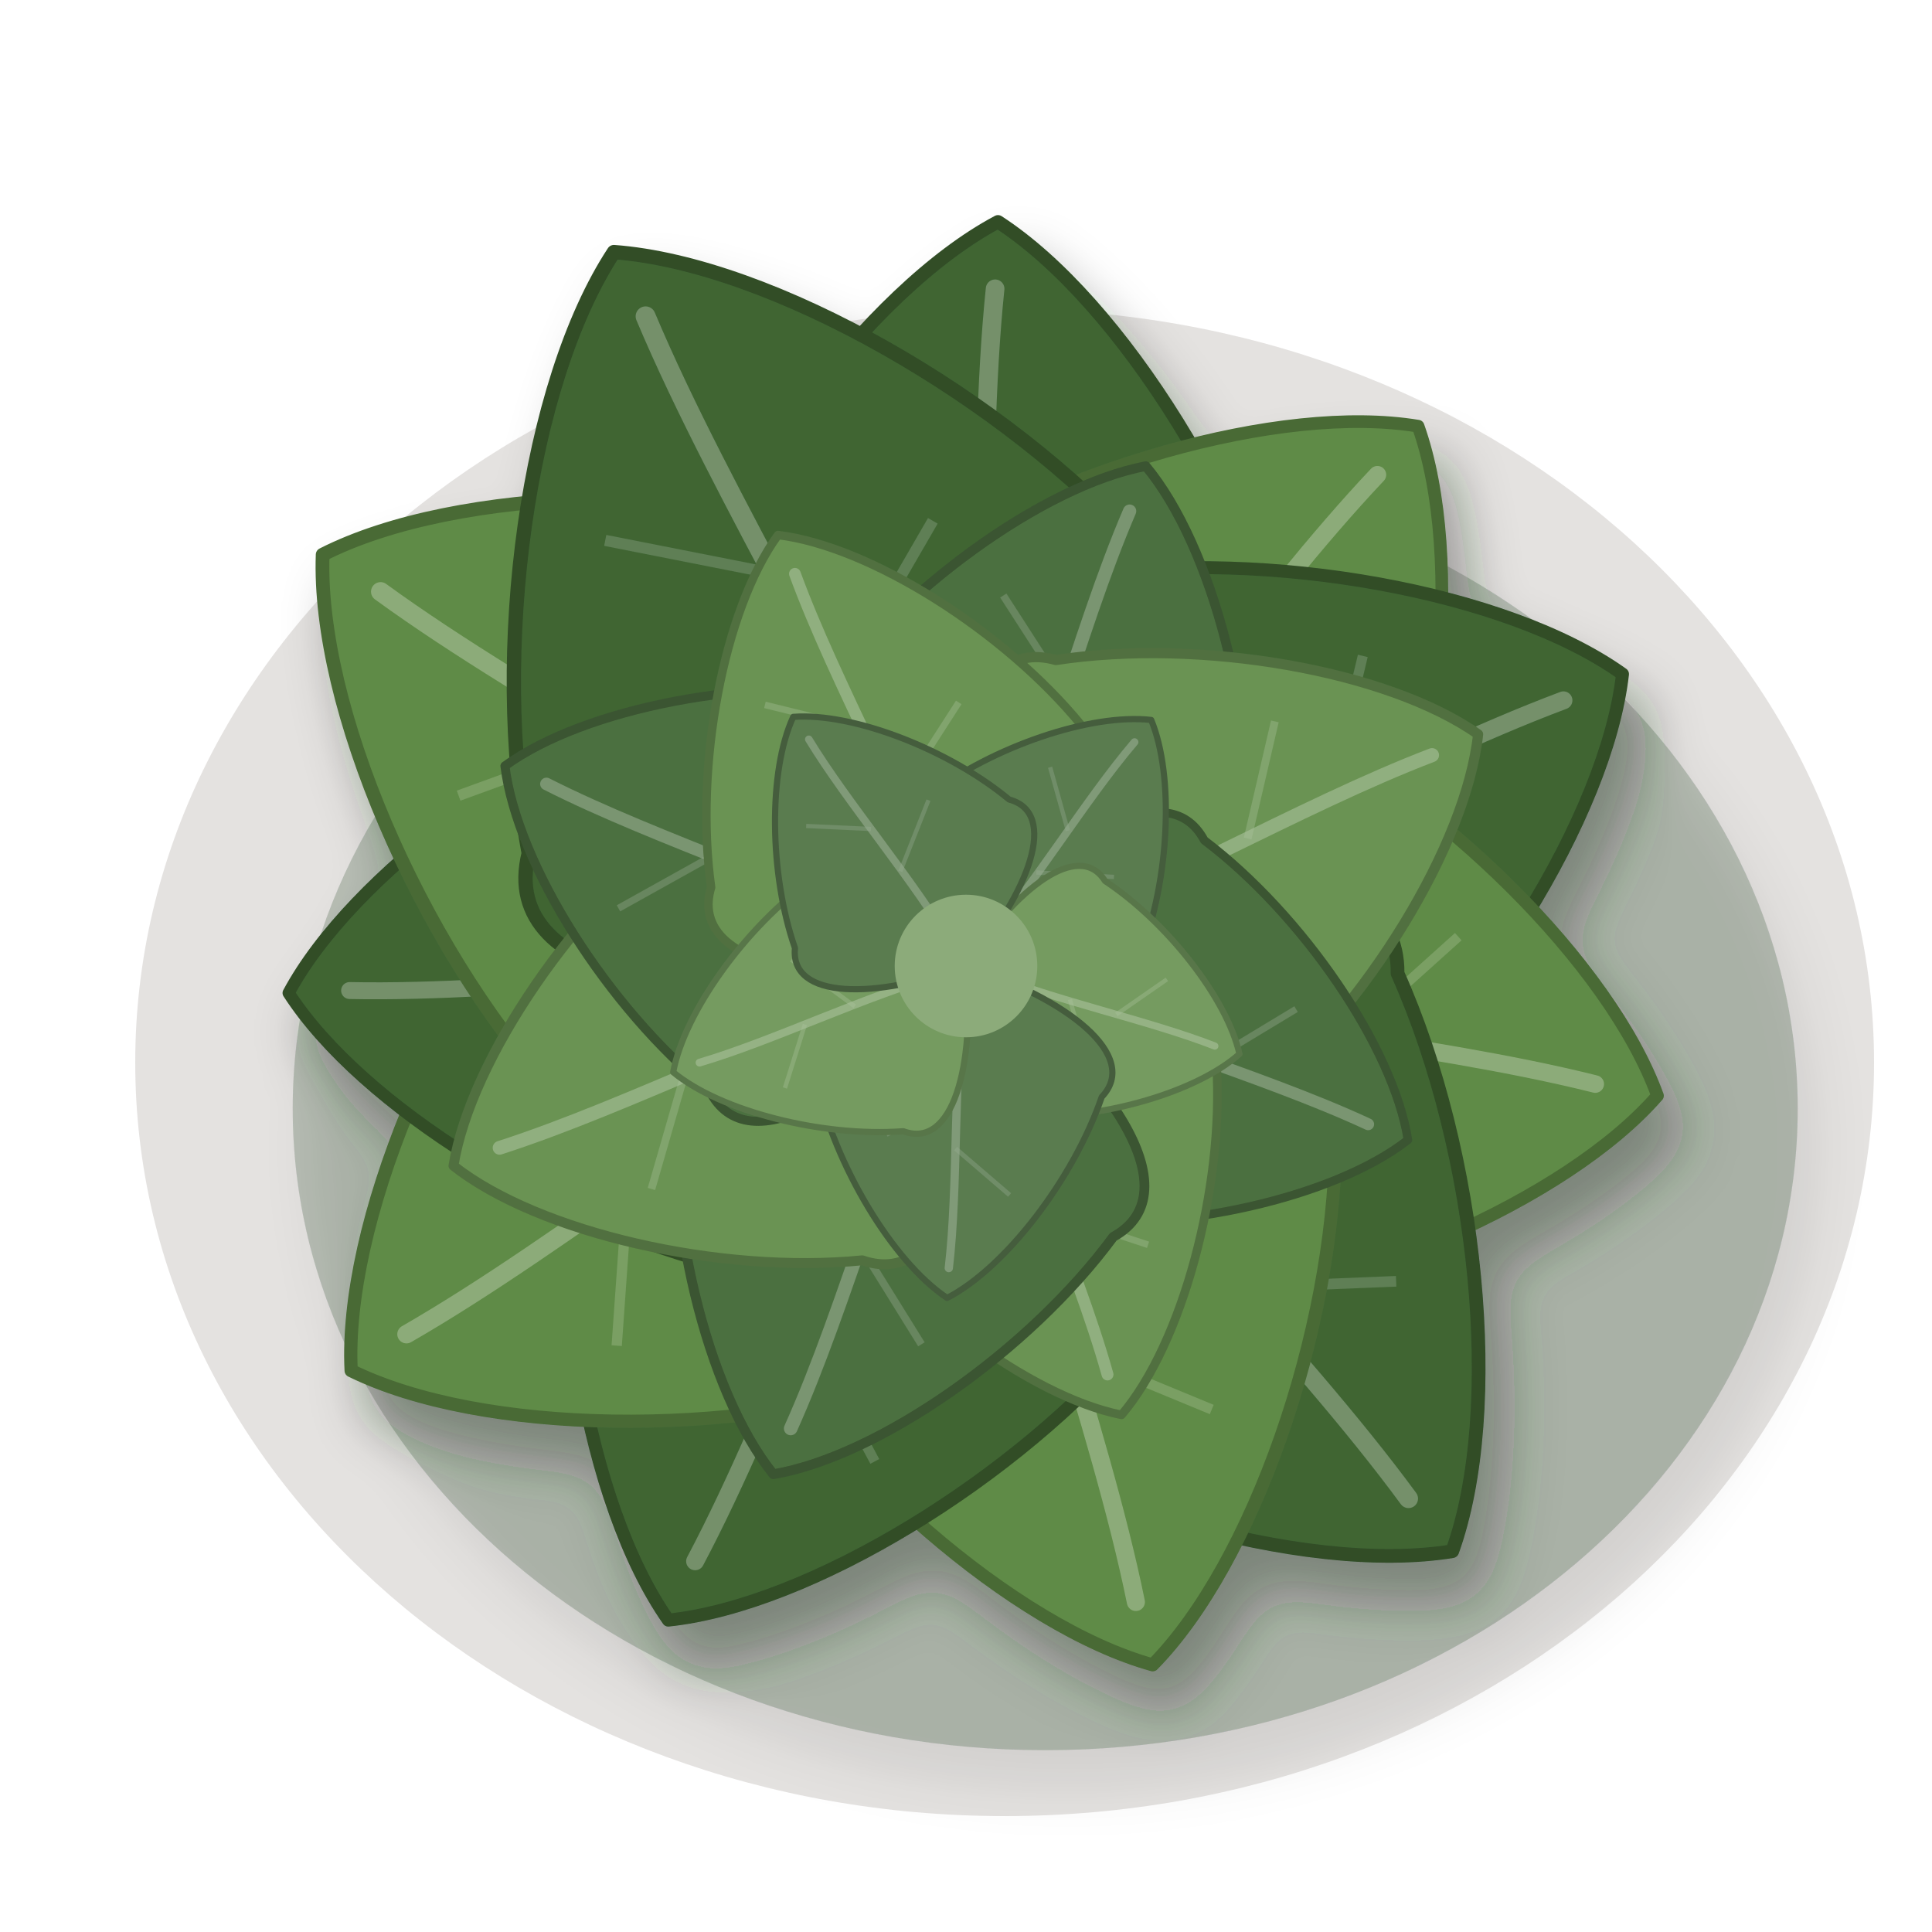
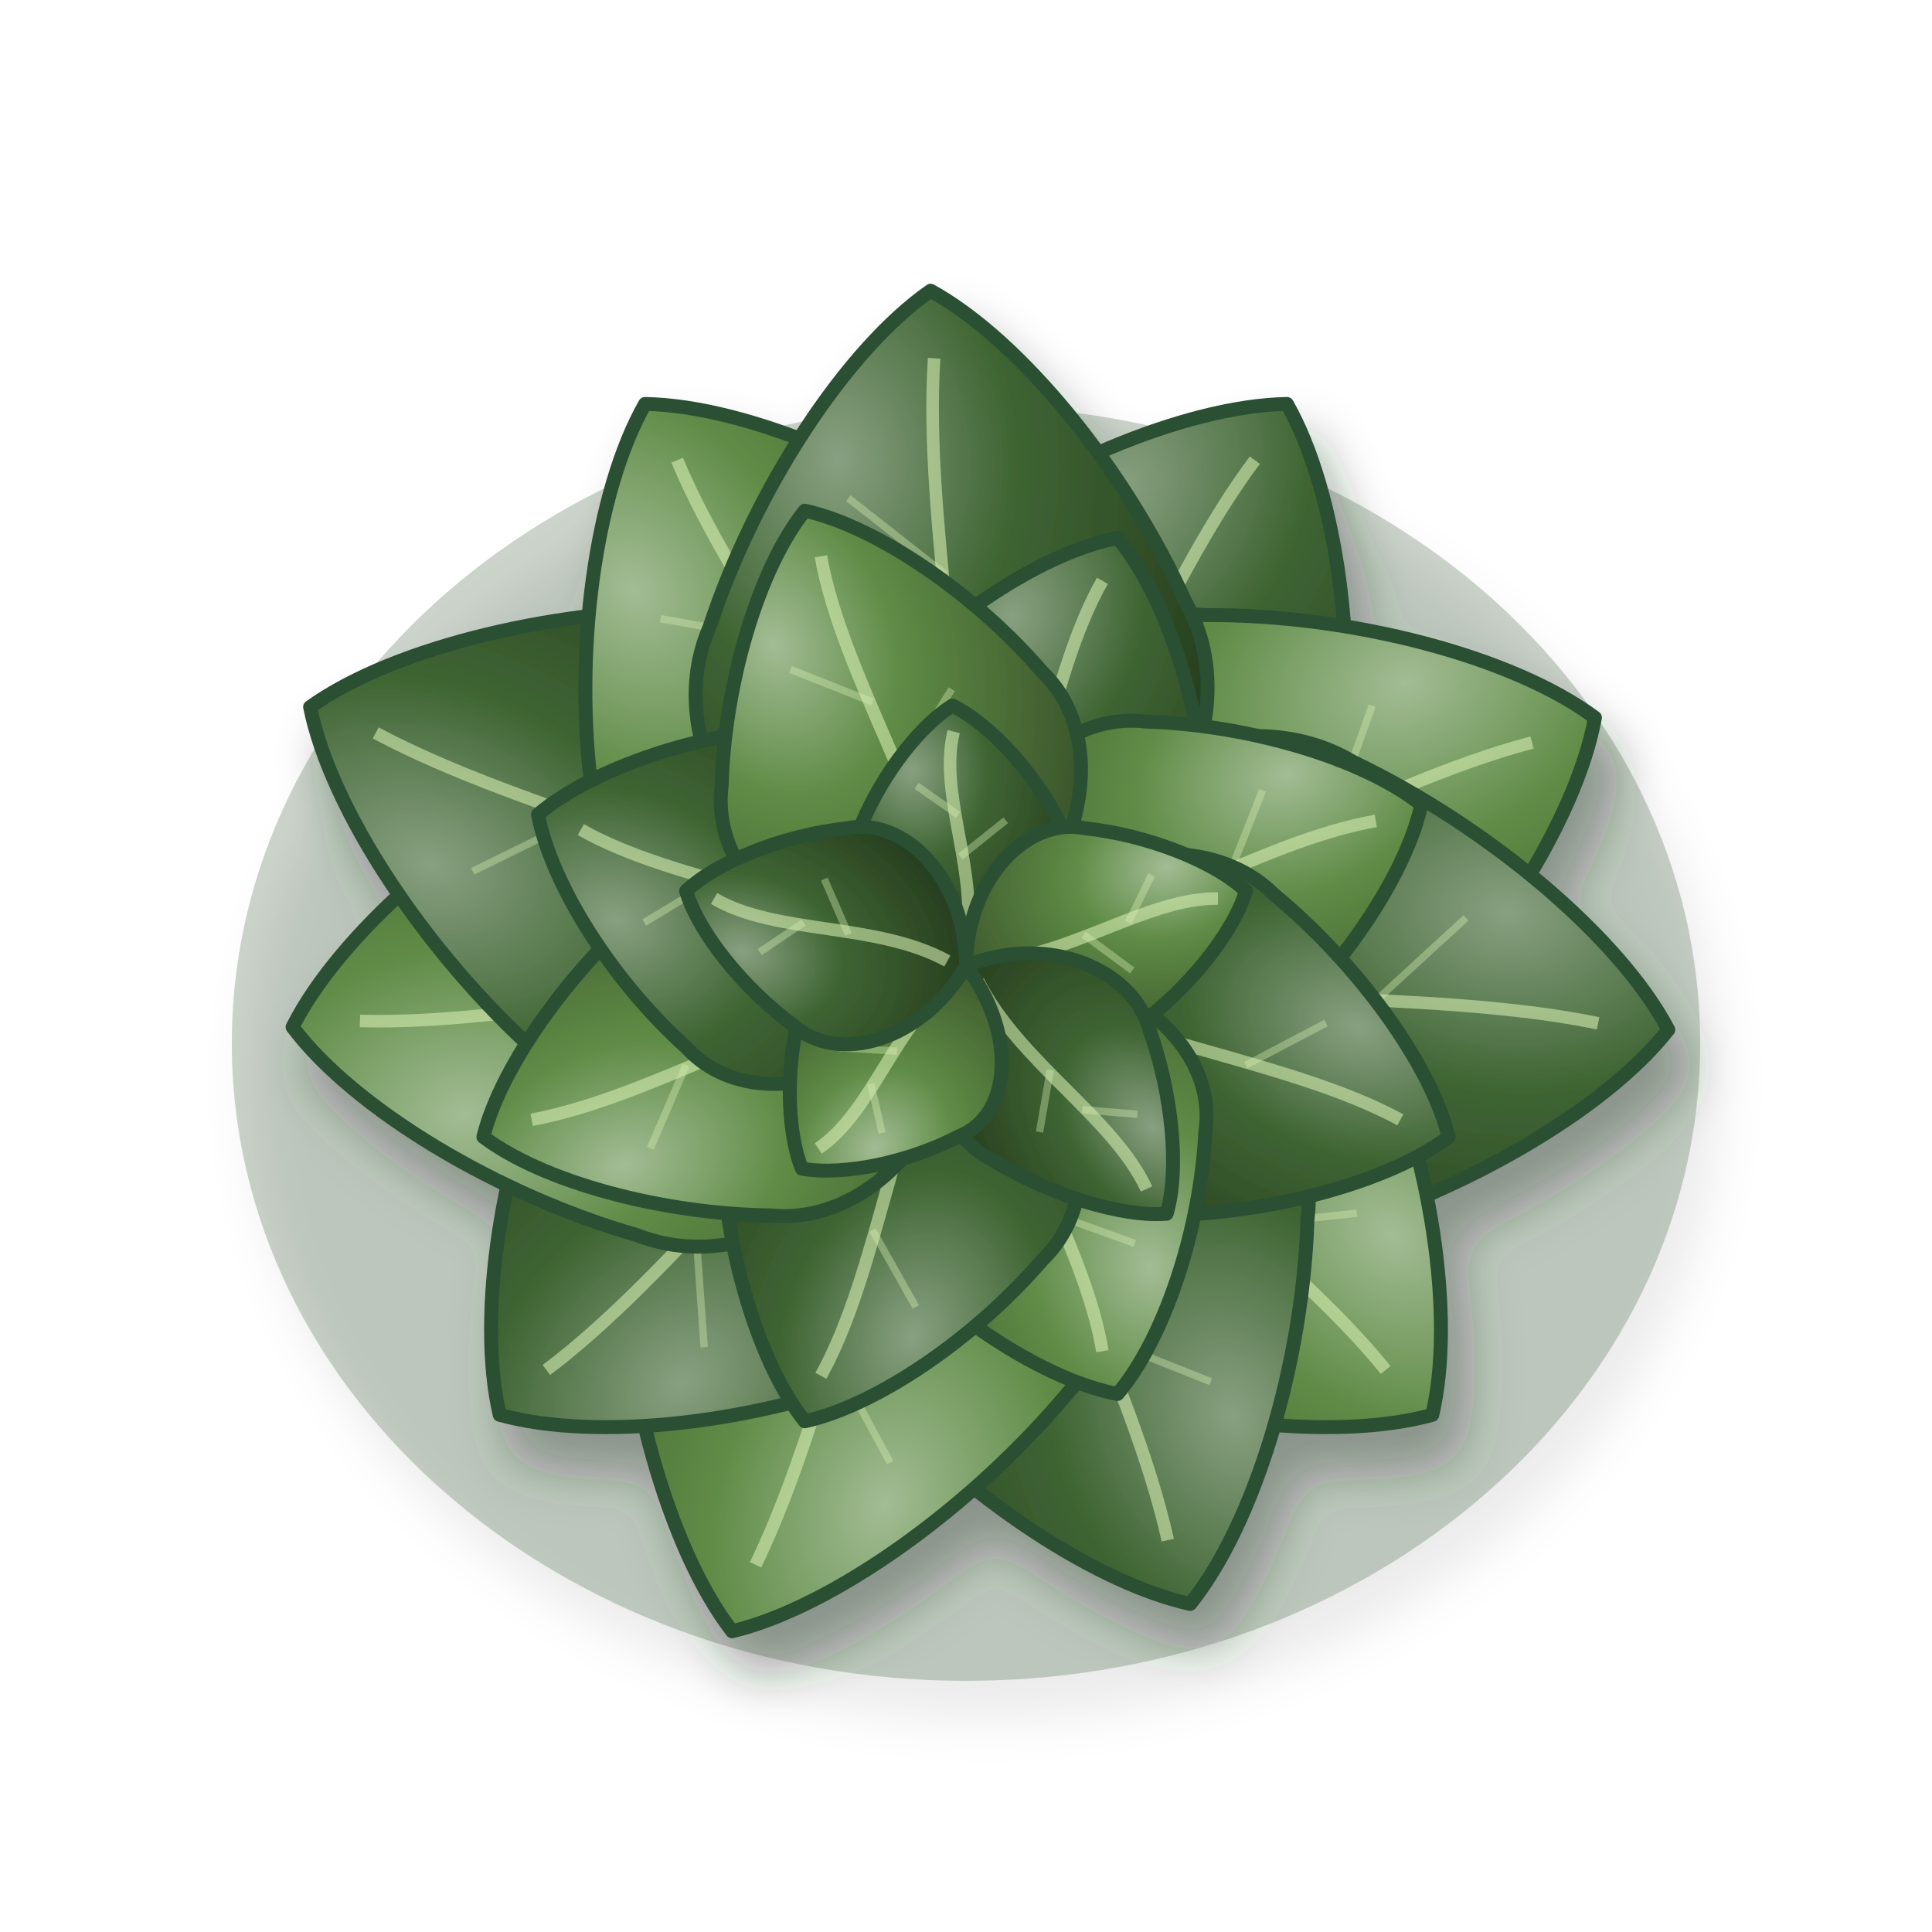
<svg xmlns="http://www.w3.org/2000/svg" viewBox="-50 -50 100 100" width="100" height="100" role="img" aria-label="Daikon">
-   <defs data-botanical-realism="v2">
-     <filter id="botanicalDepth" x="-28%" y="-28%" width="168%" height="176%" color-interpolation-filters="sRGB">
-       <feGaussianBlur in="SourceAlpha" stdDeviation="1.15" result="softAlpha" />
-       <feSpecularLighting in="softAlpha" surfaceScale="3.2" specularConstant="0.32" specularExponent="18" lighting-color="#fffbe8" result="specular">
-         <feDistantLight azimuth="225" elevation="58" />
-       </feSpecularLighting>
-       <feComposite in="specular" in2="SourceAlpha" operator="in" result="specularClipped" />
-       <feBlend in="SourceGraphic" in2="specularClipped" mode="screen" result="litPlant" />
-       <feDropShadow in="litPlant" dx="1.1" dy="2.1" stdDeviation="1.35" flood-color="#132315" flood-opacity="0.38" />
+   <defs>
+     <radialGradient id="leafA" cx="30%" cy="24%" r="82%">
+       <stop stop-color="#a2bc94" />
+       <stop offset=".4" stop-color="#5f8b46" />
+       <stop offset="1" stop-color="#3b562b" />
+     </radialGradient>
+     <radialGradient id="leafB" cx="30%" cy="24%" r="82%">
+       <stop stop-color="#88a081" />
+       <stop offset=".42" stop-color="#3f6533" />
+       <stop offset="1" stop-color="#263d1f" />
+     </radialGradient>
+     <radialGradient id="leafYoung">
+       <stop stop-color="#bfd1b5" />
+       <stop offset="1" stop-color="#5f8b46" />
+     </radialGradient>
+     <radialGradient id="fruitRed" cx="30%" cy="24%">
+       <stop stop-color="#ff9b83" />
+       <stop offset=".35" stop-color="#c98242" />
+       <stop offset="1" stop-color="#6d2026" />
+     </radialGradient>
+     <radialGradient id="fruitGreen" cx="30%" cy="24%">
+       <stop stop-color="#b6dc79" />
+       <stop offset=".4" stop-color="#5e9849" />
+       <stop offset="1" stop-color="#264a30" />
+     </radialGradient>
+     <radialGradient id="fruitOrange">
+       <stop stop-color="#ffd376" />
+       <stop offset=".42" stop-color="#e78934" />
+       <stop offset="1" stop-color="#7a321f" />
+     </radialGradient>
+     <radialGradient id="fruitPurple">
+       <stop stop-color="#c498ca" />
+       <stop offset=".42" stop-color="#70467e" />
+       <stop offset="1" stop-color="#2a193d" />
+     </radialGradient>
+     <radialGradient id="headGreen">
+       <stop stop-color="#a3c77c" />
+       <stop offset="1" stop-color="#456d43" />
+     </radialGradient>
+     <radialGradient id="headCream">
+       <stop stop-color="#fffcec" />
+       <stop offset="1" stop-color="#b8aa7b" />
+     </radialGradient>
+     <filter id="depth" x="-24%" y="-24%" width="160%" height="170%">
+       <feDropShadow dx="1" dy="2" stdDeviation="1.25" flood-color="#132315" flood-opacity=".38" />
    </filter>
  </defs>
-   <ellipse cx="2" cy="5" rx="45" ry="39" fill="#2f1d10" opacity=".13" />
-   <g class="plant-glyph plant-glyph--rosetta" style="isolation:isolate;filter:url(#botanicalDepth)">
-     <ellipse cx="4.1" cy="7.38" rx="38.95" ry="33.21" fill="#112718" opacity="0.2" />
-     <g transform="rotate(2.461187)">
-       <path d="M0 0 C11.952 -3.084 20.82 -9.272 16.579 -14.265       C13.88 -23.904 6.554 -34.699 0 -38.555       C-6.554 -34.699 -13.88 -23.904 -16.579 -14.265       C-20.82 -9.272 -11.952 -3.084 0 0Z" fill="#3f6533" stroke="#304d27" stroke-width="0.694" stroke-linejoin="round" />
-       <path d="M0 -1 C0.771 -13.109 -0.578 -25.446 0 -35.085" fill="none" stroke="#9baf95" stroke-width="0.964" stroke-linecap="round" opacity=".58" />
-       <path d="M0 -14.651 L8.097 -20.049 M0 -21.205 L-6.554 -26.217" fill="none" stroke="#9baf95" stroke-width="0.54" opacity=".34" />
+   <g filter="url(#depth)" style="isolation:isolate">
+     <ellipse cy="4" rx="38" ry="33" fill="#122415" opacity=".2" />
+     <g transform="rotate(29.72727)">
+       <path d="M0 0 C10.234 -2.68 15.502 -11.39 12.341 -17.42 C9.632 -24.12 4.515 -30.82 0 -33.5 C-4.515 -30.82 -9.632 -24.12 -12.341 -17.42 C-15.502 -11.39 -10.234 -2.68 0 0Z" fill="url(#leafB)" stroke="#294f31" stroke-width=".72" stroke-linejoin="round" />
+       <path d="M0 -1 C1 -11.39 -1 -22.11 0 -30.15" fill="none" stroke="#d8efb2" stroke-width=".65" opacity=".58" />
+       <path d="M0 -14.07 L5.719 -18.425 M0 -19.43 L-4.816 -23.45" stroke="#d8efb2" stroke-width=".38" opacity=".38" />
    </g>
-     <g transform="rotate(39.94609)">
-       <path d="M0 0 C11.298 -2.916 19.68 -8.765 15.671 -13.485       C13.12 -22.596 6.196 -32.8 0 -36.445       C-6.196 -32.8 -13.12 -22.596 -15.671 -13.485       C-19.68 -8.765 -11.298 -2.916 0 0Z" fill="#5f8b46" stroke="#486a35" stroke-width="0.656" stroke-linejoin="round" />
-       <path d="M0 -1 C0.729 -12.391 -0.547 -24.053 0 -33.165" fill="none" stroke="#acc39f" stroke-width="0.911" stroke-linecap="round" opacity=".58" />
-       <path d="M0 -13.849 L7.653 -18.951 M0 -20.045 L-6.196 -24.782" fill="none" stroke="#acc39f" stroke-width="0.51" opacity=".34" />
+     <g transform="rotate(68.45455)">
+       <path d="M0 0 C10.234 -2.8 15.502 -11.9 12.341 -18.2 C9.632 -25.2 4.515 -32.2 0 -35 C-4.515 -32.2 -9.632 -25.2 -12.341 -18.2 C-15.502 -11.9 -10.234 -2.8 0 0Z" fill="url(#leafA)" stroke="#294f31" stroke-width=".72" stroke-linejoin="round" />
+       <path d="M0 -1 C1 -11.9 -1 -23.1 0 -31.5" fill="none" stroke="#d8efb2" stroke-width=".65" opacity=".58" />
+       <path d="M0 -14.7 L5.719 -19.25 M0 -20.3 L-4.816 -24.5" stroke="#d8efb2" stroke-width=".38" opacity=".38" />
    </g>
-     <g transform="rotate(66.02813)">
-       <path d="M0 0 C11.528 -2.975 20.082 -8.944 15.991 -13.76       C13.388 -23.057 6.322 -33.47 0 -37.189       C-6.322 -33.47 -13.388 -23.057 -15.991 -13.76       C-20.082 -8.944 -11.528 -2.975 0 0Z" fill="#3f6533" stroke="#304d27" stroke-width="0.669" stroke-linejoin="round" />
-       <path d="M0 -1 C0.744 -12.644 -0.558 -24.544 0 -33.842" fill="none" stroke="#9baf95" stroke-width="0.93" stroke-linecap="round" opacity=".58" />
-       <path d="M0 -14.132 L7.81 -19.338 M0 -20.454 L-6.322 -25.288" fill="none" stroke="#9baf95" stroke-width="0.521" opacity=".34" />
+     <g transform="rotate(95.18182)">
+       <path d="M0 0 C10.234 -2.92 15.502 -12.41 12.341 -18.98 C9.632 -26.28 4.515 -33.58 0 -36.5 C-4.515 -33.58 -9.632 -26.28 -12.341 -18.98 C-15.502 -12.41 -10.234 -2.92 0 0Z" fill="url(#leafB)" stroke="#294f31" stroke-width=".72" stroke-linejoin="round" />
+       <path d="M0 -1 C1 -12.41 -1 -24.09 0 -32.85" fill="none" stroke="#d8efb2" stroke-width=".65" opacity=".58" />
+       <path d="M0 -15.33 L5.719 -20.075 M0 -21.17 L-4.816 -25.55" stroke="#d8efb2" stroke-width=".38" opacity=".38" />
    </g>
-     <g transform="rotate(100.6256)">
-       <path d="M0 0 C11.289 -2.913 19.664 -8.758 15.659 -13.474       C13.11 -22.578 6.191 -32.774 0 -36.416       C-6.191 -32.774 -13.11 -22.578 -15.659 -13.474       C-19.664 -8.758 -11.289 -2.913 0 0Z" fill="#5f8b46" stroke="#486a35" stroke-width="0.655" stroke-linejoin="round" />
-       <path d="M0 -1 C0.728 -12.381 -0.546 -24.034 0 -33.138" fill="none" stroke="#acc39f" stroke-width="0.91" stroke-linecap="round" opacity=".58" />
-       <path d="M0 -13.838 L7.647 -18.936 M0 -20.029 L-6.191 -24.763" fill="none" stroke="#acc39f" stroke-width="0.51" opacity=".34" />
+     <g transform="rotate(133.9091)">
+       <path d="M0 0 C10.234 -2.68 15.502 -11.39 12.341 -17.42 C9.632 -24.12 4.515 -30.82 0 -33.5 C-4.515 -30.82 -9.632 -24.12 -12.341 -17.42 C-15.502 -11.39 -10.234 -2.68 0 0Z" fill="url(#leafA)" stroke="#294f31" stroke-width=".72" stroke-linejoin="round" />
+       <path d="M0 -1 C1 -11.39 -1 -22.11 0 -30.15" fill="none" stroke="#d8efb2" stroke-width=".65" opacity=".58" />
+       <path d="M0 -14.07 L5.719 -18.425 M0 -19.43 L-4.816 -23.45" stroke="#d8efb2" stroke-width=".38" opacity=".38" />
    </g>
-     <g transform="rotate(140.2766)">
-       <path d="M0 0 C12.209 -3.151 21.267 -9.472 16.935 -14.572       C14.178 -24.418 6.695 -35.445 0 -39.383       C-6.695 -35.445 -14.178 -24.418 -16.935 -14.572       C-21.267 -9.472 -12.209 -3.151 0 0Z" fill="#3f6533" stroke="#304d27" stroke-width="0.709" stroke-linejoin="round" />
-       <path d="M0 -1 C0.788 -13.39 -0.591 -25.993 0 -35.839" fill="none" stroke="#9baf95" stroke-width="0.985" stroke-linecap="round" opacity=".58" />
-       <path d="M0 -14.966 L8.271 -20.479 M0 -21.661 L-6.695 -26.781" fill="none" stroke="#9baf95" stroke-width="0.551" opacity=".34" />
+     <g transform="rotate(160.6364)">
+       <path d="M0 0 C10.234 -2.8 15.502 -11.9 12.341 -18.2 C9.632 -25.2 4.515 -32.2 0 -35 C-4.515 -32.2 -9.632 -25.2 -12.341 -18.2 C-15.502 -11.9 -10.234 -2.8 0 0Z" fill="url(#leafB)" stroke="#294f31" stroke-width=".72" stroke-linejoin="round" />
+       <path d="M0 -1 C1 -11.9 -1 -23.1 0 -31.5" fill="none" stroke="#d8efb2" stroke-width=".65" opacity=".58" />
+       <path d="M0 -14.7 L5.719 -19.25 M0 -20.3 L-4.816 -24.5" stroke="#d8efb2" stroke-width=".38" opacity=".38" />
    </g>
-     <g transform="rotate(165.0447)">
-       <path d="M0 0 C11.607 -2.995 20.219 -9.005 16.1 -13.854       C13.479 -23.214 6.365 -33.698 0 -37.442       C-6.365 -33.698 -13.479 -23.214 -16.1 -13.854       C-20.219 -9.005 -11.607 -2.995 0 0Z" fill="#5f8b46" stroke="#486a35" stroke-width="0.674" stroke-linejoin="round" />
-       <path d="M0 -1 C0.749 -12.73 -0.562 -24.712 0 -34.072" fill="none" stroke="#acc39f" stroke-width="0.936" stroke-linecap="round" opacity=".58" />
-       <path d="M0 -14.228 L7.863 -19.47 M0 -20.593 L-6.365 -25.461" fill="none" stroke="#acc39f" stroke-width="0.524" opacity=".34" />
+     <g transform="rotate(199.3636)">
+       <path d="M0 0 C10.234 -2.92 15.502 -12.41 12.341 -18.98 C9.632 -26.28 4.515 -33.58 0 -36.5 C-4.515 -33.58 -9.632 -26.28 -12.341 -18.98 C-15.502 -12.41 -10.234 -2.92 0 0Z" fill="url(#leafA)" stroke="#294f31" stroke-width=".72" stroke-linejoin="round" />
+       <path d="M0 -1 C1 -12.41 -1 -24.09 0 -32.85" fill="none" stroke="#d8efb2" stroke-width=".65" opacity=".58" />
+       <path d="M0 -15.33 L5.719 -20.075 M0 -21.17 L-4.816 -25.55" stroke="#d8efb2" stroke-width=".38" opacity=".38" />
    </g>
-     <g transform="rotate(204.4679)">
-       <path d="M0 0 C11.531 -2.976 20.087 -8.946 15.995 -13.763       C13.391 -23.063 6.324 -33.478 0 -37.198       C-6.324 -33.478 -13.391 -23.063 -15.995 -13.763       C-20.087 -8.946 -11.531 -2.976 0 0Z" fill="#3f6533" stroke="#304d27" stroke-width="0.67" stroke-linejoin="round" />
-       <path d="M0 -1 C0.744 -12.647 -0.558 -24.551 0 -33.85" fill="none" stroke="#9baf95" stroke-width="0.93" stroke-linecap="round" opacity=".58" />
-       <path d="M0 -14.135 L7.812 -19.343 M0 -20.459 L-6.324 -25.295" fill="none" stroke="#9baf95" stroke-width="0.521" opacity=".34" />
+     <g transform="rotate(226.0909)">
+       <path d="M0 0 C10.234 -2.68 15.502 -11.39 12.341 -17.42 C9.632 -24.12 4.515 -30.82 0 -33.5 C-4.515 -30.82 -9.632 -24.12 -12.341 -17.42 C-15.502 -11.39 -10.234 -2.68 0 0Z" fill="url(#leafB)" stroke="#294f31" stroke-width=".72" stroke-linejoin="round" />
+       <path d="M0 -1 C1 -11.39 -1 -22.11 0 -30.15" fill="none" stroke="#d8efb2" stroke-width=".65" opacity=".58" />
+       <path d="M0 -14.07 L5.719 -18.425 M0 -19.43 L-4.816 -23.45" stroke="#d8efb2" stroke-width=".38" opacity=".38" />
    </g>
-     <g transform="rotate(236.6526)">
-       <path d="M0 0 C11.81 -3.048 20.573 -9.162 16.382 -14.096       C13.715 -23.62 6.477 -34.288 0 -38.097       C-6.477 -34.288 -13.715 -23.62 -16.382 -14.096       C-20.573 -9.162 -11.81 -3.048 0 0Z" fill="#5f8b46" stroke="#486a35" stroke-width="0.686" stroke-linejoin="round" />
-       <path d="M0 -1 C0.762 -12.953 -0.571 -25.144 0 -34.669" fill="none" stroke="#acc39f" stroke-width="0.952" stroke-linecap="round" opacity=".58" />
-       <path d="M0 -14.477 L8 -19.811 M0 -20.953 L-6.477 -25.906" fill="none" stroke="#acc39f" stroke-width="0.533" opacity=".34" />
+     <g transform="rotate(264.8182)">
+       <path d="M0 0 C10.234 -2.8 15.502 -11.9 12.341 -18.2 C9.632 -25.2 4.515 -32.2 0 -35 C-4.515 -32.2 -9.632 -25.2 -12.341 -18.2 C-15.502 -11.9 -10.234 -2.8 0 0Z" fill="url(#leafA)" stroke="#294f31" stroke-width=".72" stroke-linejoin="round" />
+       <path d="M0 -1 C1 -11.9 -1 -23.1 0 -31.5" fill="none" stroke="#d8efb2" stroke-width=".65" opacity=".58" />
+       <path d="M0 -14.7 L5.719 -19.25 M0 -20.3 L-4.816 -24.5" stroke="#d8efb2" stroke-width=".38" opacity=".38" />
    </g>
-     <g transform="rotate(267.7193)">
-       <path d="M0 0 C10.877 -2.807 18.947 -8.438 15.087 -12.982       C12.631 -21.754 5.965 -31.578 0 -35.087       C-5.965 -31.578 -12.631 -21.754 -15.087 -12.982       C-18.947 -8.438 -10.877 -2.807 0 0Z" fill="#3f6533" stroke="#304d27" stroke-width="0.632" stroke-linejoin="round" />
-       <path d="M0 -1 C0.702 -11.929 -0.526 -23.157 0 -31.929" fill="none" stroke="#9baf95" stroke-width="0.877" stroke-linecap="round" opacity=".58" />
-       <path d="M0 -13.333 L7.368 -18.245 M0 -19.298 L-5.965 -23.859" fill="none" stroke="#9baf95" stroke-width="0.491" opacity=".34" />
+     <g transform="rotate(291.5455)">
+       <path d="M0 0 C10.234 -2.92 15.502 -12.41 12.341 -18.98 C9.632 -26.28 4.515 -33.58 0 -36.5 C-4.515 -33.58 -9.632 -26.28 -12.341 -18.98 C-15.502 -12.41 -10.234 -2.92 0 0Z" fill="url(#leafB)" stroke="#294f31" stroke-width=".72" stroke-linejoin="round" />
+       <path d="M0 -1 C1 -12.41 -1 -24.09 0 -32.85" fill="none" stroke="#d8efb2" stroke-width=".65" opacity=".58" />
+       <path d="M0 -15.33 L5.719 -20.075 M0 -21.17 L-4.816 -25.55" stroke="#d8efb2" stroke-width=".38" opacity=".38" />
    </g>
-     <g transform="rotate(302.5951)">
-       <path d="M0 0 C12.252 -3.162 21.343 -9.505 16.995 -14.624       C14.229 -24.505 6.719 -35.571 0 -39.524       C-6.719 -35.571 -14.229 -24.505 -16.995 -14.624       C-21.343 -9.505 -12.252 -3.162 0 0Z" fill="#5f8b46" stroke="#486a35" stroke-width="0.711" stroke-linejoin="round" />
-       <path d="M0 -1 C0.79 -13.438 -0.593 -26.086 0 -35.967" fill="none" stroke="#acc39f" stroke-width="0.988" stroke-linecap="round" opacity=".58" />
-       <path d="M0 -15.019 L8.3 -20.552 M0 -21.738 L-6.719 -26.876" fill="none" stroke="#acc39f" stroke-width="0.553" opacity=".34" />
+     <g transform="rotate(330.2727)">
+       <path d="M0 0 C10.234 -2.68 15.502 -11.39 12.341 -17.42 C9.632 -24.12 4.515 -30.82 0 -33.5 C-4.515 -30.82 -9.632 -24.12 -12.341 -17.42 C-15.502 -11.39 -10.234 -2.68 0 0Z" fill="url(#leafA)" stroke="#294f31" stroke-width=".72" stroke-linejoin="round" />
+       <path d="M0 -1 C1 -11.39 -1 -22.11 0 -30.15" fill="none" stroke="#d8efb2" stroke-width=".65" opacity=".58" />
+       <path d="M0 -14.07 L5.719 -18.425 M0 -19.43 L-4.816 -23.45" stroke="#d8efb2" stroke-width=".38" opacity=".38" />
    </g>
-     <g transform="rotate(333.7479)">
-       <path d="M0 0 C12.772 -3.296 22.249 -9.909 17.716 -15.244       C14.832 -25.545 7.004 -37.081 0 -41.201       C-7.004 -37.081 -14.832 -25.545 -17.716 -15.244       C-22.249 -9.909 -12.772 -3.296 0 0Z" fill="#3f6533" stroke="#304d27" stroke-width="0.742" stroke-linejoin="round" />
-       <path d="M0 -1 C0.824 -14.008 -0.618 -27.193 0 -37.493" fill="none" stroke="#9baf95" stroke-width="1.03" stroke-linecap="round" opacity=".58" />
-       <path d="M0 -15.656 L8.652 -21.425 M0 -22.661 L-7.004 -28.017" fill="none" stroke="#9baf95" stroke-width="0.577" opacity=".34" />
+     <g transform="rotate(357)">
+       <path d="M0 0 C10.234 -2.8 15.502 -11.9 12.341 -18.2 C9.632 -25.2 4.515 -32.2 0 -35 C-4.515 -32.2 -9.632 -25.2 -12.341 -18.2 C-15.502 -11.9 -10.234 -2.8 0 0Z" fill="url(#leafB)" stroke="#294f31" stroke-width=".72" stroke-linejoin="round" />
+       <path d="M0 -1 C1 -11.9 -1 -23.1 0 -31.5" fill="none" stroke="#d8efb2" stroke-width=".65" opacity=".58" />
+       <path d="M0 -14.7 L5.719 -19.25 M0 -20.3 L-4.816 -24.5" stroke="#d8efb2" stroke-width=".38" opacity=".38" />
    </g>
-     <g transform="rotate(19.78331)">
-       <path d="M0 0 C8.523 -2.2 14.847 -6.612 11.823 -10.173       C9.898 -17.047 4.674 -24.745 0 -27.495       C-4.674 -24.745 -9.898 -17.047 -11.823 -10.173       C-14.847 -6.612 -8.523 -2.2 0 0Z" fill="#4c7041" stroke="#3a5531" stroke-width="0.495" stroke-linejoin="round" />
-       <path d="M0 -1 C0.55 -9.348 -0.412 -18.146 0 -25.02" fill="none" stroke="#9baf95" stroke-width="0.687" stroke-linecap="round" opacity=".58" />
-       <path d="M0 -10.448 L5.774 -14.297 M0 -15.122 L-4.674 -18.696" fill="none" stroke="#9baf95" stroke-width="0.385" opacity=".34" />
+     <g transform="rotate(19.5)">
+       <path d="M0 0 C7.31 -1.88 11.072 -7.99 8.815 -12.22 C6.88 -16.92 3.225 -21.62 0 -23.5 C-3.225 -21.62 -6.88 -16.92 -8.815 -12.22 C-11.072 -7.99 -7.31 -1.88 0 0Z" fill="url(#leafB)" stroke="#294f31" stroke-width=".72" stroke-linejoin="round" />
+       <path d="M0 -1 C1 -7.99 -1 -15.51 0 -21.15" fill="none" stroke="#d8efb2" stroke-width=".65" opacity=".58" />
+       <path d="M0 -9.87 L4.085 -12.925 M0 -13.63 L-3.44 -16.45" stroke="#d8efb2" stroke-width=".38" opacity=".38" />
    </g>
-     <g transform="rotate(65.65434)">
-       <path d="M0 0 C9.019 -2.327 15.711 -6.997 12.51 -10.765       C10.474 -18.038 4.946 -26.184 0 -29.094       C-4.946 -26.184 -10.474 -18.038 -12.51 -10.765       C-15.711 -6.997 -9.019 -2.327 0 0Z" fill="#6a9353" stroke="#51703f" stroke-width="0.524" stroke-linejoin="round" />
-       <path d="M0 -1 C0.582 -9.892 -0.436 -19.202 0 -26.475" fill="none" stroke="#acc39f" stroke-width="0.727" stroke-linecap="round" opacity=".58" />
-       <path d="M0 -11.056 L6.11 -15.129 M0 -16.002 L-4.946 -19.784" fill="none" stroke="#acc39f" stroke-width="0.407" opacity=".34" />
+     <g transform="rotate(70.5)">
+       <path d="M0 0 C7.31 -2 11.072 -8.5 8.815 -13 C6.88 -18 3.225 -23 0 -25 C-3.225 -23 -6.88 -18 -8.815 -13 C-11.072 -8.5 -7.31 -2 0 0Z" fill="url(#leafA)" stroke="#294f31" stroke-width=".72" stroke-linejoin="round" />
+       <path d="M0 -1 C1 -8.5 -1 -16.5 0 -22.5" fill="none" stroke="#d8efb2" stroke-width=".65" opacity=".58" />
+       <path d="M0 -10.5 L4.085 -13.75 M0 -14.5 L-3.44 -17.5" stroke="#d8efb2" stroke-width=".38" opacity=".38" />
    </g>
-     <g transform="rotate(111.4792)">
-       <path d="M0 0 C7.62 -1.967 13.274 -5.912 10.57 -9.095       C8.849 -15.24 4.179 -22.123 0 -24.581       C-4.179 -22.123 -8.849 -15.24 -10.57 -9.095       C-13.274 -5.912 -7.62 -1.967 0 0Z" fill="#4c7041" stroke="#3a5531" stroke-width="0.442" stroke-linejoin="round" />
-       <path d="M0 -1 C0.492 -8.358 -0.369 -16.224 0 -22.369" fill="none" stroke="#9baf95" stroke-width="0.615" stroke-linecap="round" opacity=".58" />
-       <path d="M0 -9.341 L5.162 -12.782 M0 -13.52 L-4.179 -16.715" fill="none" stroke="#9baf95" stroke-width="0.344" opacity=".34" />
+     <g transform="rotate(109.5)">
+       <path d="M0 0 C7.31 -2.12 11.072 -9.01 8.815 -13.78 C6.88 -19.08 3.225 -24.38 0 -26.5 C-3.225 -24.38 -6.88 -19.08 -8.815 -13.78 C-11.072 -9.01 -7.31 -2.12 0 0Z" fill="url(#leafB)" stroke="#294f31" stroke-width=".72" stroke-linejoin="round" />
+       <path d="M0 -1 C1 -9.01 -1 -17.49 0 -23.85" fill="none" stroke="#d8efb2" stroke-width=".65" opacity=".58" />
+       <path d="M0 -11.13 L4.085 -14.575 M0 -15.37 L-3.44 -18.55" stroke="#d8efb2" stroke-width=".38" opacity=".38" />
    </g>
-     <g transform="rotate(160.8906)">
-       <path d="M0 0 C7.622 -1.967 13.278 -5.914 10.573 -9.098       C8.852 -15.245 4.18 -22.13 0 -24.589       C-4.18 -22.13 -8.852 -15.245 -10.573 -9.098       C-13.278 -5.914 -7.622 -1.967 0 0Z" fill="#6a9353" stroke="#51703f" stroke-width="0.443" stroke-linejoin="round" />
-       <path d="M0 -1 C0.492 -8.36 -0.369 -16.229 0 -22.376" fill="none" stroke="#acc39f" stroke-width="0.615" stroke-linecap="round" opacity=".58" />
-       <path d="M0 -9.344 L5.164 -12.786 M0 -13.524 L-4.18 -16.72" fill="none" stroke="#acc39f" stroke-width="0.344" opacity=".34" />
+     <g transform="rotate(160.5)">
+       <path d="M0 0 C7.31 -1.88 11.072 -7.99 8.815 -12.22 C6.88 -16.92 3.225 -21.62 0 -23.5 C-3.225 -21.62 -6.88 -16.92 -8.815 -12.22 C-11.072 -7.99 -7.31 -1.88 0 0Z" fill="url(#leafA)" stroke="#294f31" stroke-width=".72" stroke-linejoin="round" />
+       <path d="M0 -1 C1 -7.99 -1 -15.51 0 -21.15" fill="none" stroke="#d8efb2" stroke-width=".65" opacity=".58" />
+       <path d="M0 -9.87 L4.085 -12.925 M0 -13.63 L-3.44 -16.45" stroke="#d8efb2" stroke-width=".38" opacity=".38" />
    </g>
-     <g transform="rotate(200.759)">
-       <path d="M0 0 C8.721 -2.25 15.191 -6.765 12.096 -10.408       C10.127 -17.441 4.782 -25.318 0 -28.131       C-4.782 -25.318 -10.127 -17.441 -12.096 -10.408       C-15.191 -6.765 -8.721 -2.25 0 0Z" fill="#4c7041" stroke="#3a5531" stroke-width="0.506" stroke-linejoin="round" />
-       <path d="M0 -1 C0.563 -9.564 -0.422 -18.566 0 -25.599" fill="none" stroke="#9baf95" stroke-width="0.703" stroke-linecap="round" opacity=".58" />
-       <path d="M0 -10.69 L5.907 -14.628 M0 -15.472 L-4.782 -19.129" fill="none" stroke="#9baf95" stroke-width="0.394" opacity=".34" />
+     <g transform="rotate(199.5)">
+       <path d="M0 0 C7.31 -2 11.072 -8.5 8.815 -13 C6.88 -18 3.225 -23 0 -25 C-3.225 -23 -6.88 -18 -8.815 -13 C-11.072 -8.5 -7.31 -2 0 0Z" fill="url(#leafB)" stroke="#294f31" stroke-width=".72" stroke-linejoin="round" />
+       <path d="M0 -1 C1 -8.5 -1 -16.5 0 -22.5" fill="none" stroke="#d8efb2" stroke-width=".65" opacity=".58" />
+       <path d="M0 -10.5 L4.085 -13.75 M0 -14.5 L-3.44 -17.5" stroke="#d8efb2" stroke-width=".38" opacity=".38" />
    </g>
-     <g transform="rotate(248.7029)">
-       <path d="M0 0 C8.827 -2.278 15.376 -6.848 12.244 -10.535       C10.25 -17.653 4.84 -25.626 0 -28.473       C-4.84 -25.626 -10.25 -17.653 -12.244 -10.535       C-15.376 -6.848 -8.827 -2.278 0 0Z" fill="#6a9353" stroke="#51703f" stroke-width="0.513" stroke-linejoin="round" />
-       <path d="M0 -1 C0.569 -9.681 -0.427 -18.792 0 -25.911" fill="none" stroke="#acc39f" stroke-width="0.712" stroke-linecap="round" opacity=".58" />
-       <path d="M0 -10.82 L5.979 -14.806 M0 -15.66 L-4.84 -19.362" fill="none" stroke="#acc39f" stroke-width="0.399" opacity=".34" />
+     <g transform="rotate(250.5)">
+       <path d="M0 0 C7.31 -2.12 11.072 -9.01 8.815 -13.78 C6.88 -19.08 3.225 -24.38 0 -26.5 C-3.225 -24.38 -6.88 -19.08 -8.815 -13.78 C-11.072 -9.01 -7.31 -2.12 0 0Z" fill="url(#leafA)" stroke="#294f31" stroke-width=".72" stroke-linejoin="round" />
+       <path d="M0 -1 C1 -9.01 -1 -17.49 0 -23.85" fill="none" stroke="#d8efb2" stroke-width=".65" opacity=".58" />
+       <path d="M0 -11.13 L4.085 -14.575 M0 -15.37 L-3.44 -18.55" stroke="#d8efb2" stroke-width=".38" opacity=".38" />
    </g>
-     <g transform="rotate(293.4569)">
-       <path d="M0 0 C8.064 -2.081 14.048 -6.256 11.186 -9.625       C9.365 -16.129 4.422 -23.413 0 -26.014       C-4.422 -23.413 -9.365 -16.129 -11.186 -9.625       C-14.048 -6.256 -8.064 -2.081 0 0Z" fill="#4c7041" stroke="#3a5531" stroke-width="0.468" stroke-linejoin="round" />
-       <path d="M0 -1 C0.52 -8.845 -0.39 -17.169 0 -23.673" fill="none" stroke="#9baf95" stroke-width="0.65" stroke-linecap="round" opacity=".58" />
-       <path d="M0 -9.885 L5.463 -13.527 M0 -14.308 L-4.422 -17.69" fill="none" stroke="#9baf95" stroke-width="0.364" opacity=".34" />
+     <g transform="rotate(289.5)">
+       <path d="M0 0 C7.31 -1.88 11.072 -7.99 8.815 -12.22 C6.88 -16.92 3.225 -21.62 0 -23.5 C-3.225 -21.62 -6.88 -16.92 -8.815 -12.22 C-11.072 -7.99 -7.31 -1.88 0 0Z" fill="url(#leafB)" stroke="#294f31" stroke-width=".72" stroke-linejoin="round" />
+       <path d="M0 -1 C1 -7.99 -1 -15.51 0 -21.15" fill="none" stroke="#d8efb2" stroke-width=".65" opacity=".58" />
+       <path d="M0 -9.87 L4.085 -12.925 M0 -13.63 L-3.44 -16.45" stroke="#d8efb2" stroke-width=".38" opacity=".38" />
    </g>
-     <g transform="rotate(336.4324)">
-       <path d="M0 0 C7.545 -1.947 13.142 -5.853 10.465 -9.005       C8.761 -15.089 4.137 -21.904 0 -24.337       C-4.137 -21.904 -8.761 -15.089 -10.465 -9.005       C-13.142 -5.853 -7.545 -1.947 0 0Z" fill="#6a9353" stroke="#51703f" stroke-width="0.438" stroke-linejoin="round" />
-       <path d="M0 -1 C0.487 -8.275 -0.365 -16.063 0 -22.147" fill="none" stroke="#acc39f" stroke-width="0.608" stroke-linecap="round" opacity=".58" />
-       <path d="M0 -9.248 L5.111 -12.655 M0 -13.386 L-4.137 -16.549" fill="none" stroke="#acc39f" stroke-width="0.341" opacity=".34" />
+     <g transform="rotate(340.5)">
+       <path d="M0 0 C7.31 -2 11.072 -8.5 8.815 -13 C6.88 -18 3.225 -23 0 -25 C-3.225 -23 -6.88 -18 -8.815 -13 C-11.072 -8.5 -7.31 -2 0 0Z" fill="url(#leafA)" stroke="#294f31" stroke-width=".72" stroke-linejoin="round" />
+       <path d="M0 -1 C1 -8.5 -1 -16.5 0 -22.5" fill="none" stroke="#d8efb2" stroke-width=".65" opacity=".58" />
+       <path d="M0 -10.5 L4.085 -13.75 M0 -14.5 L-3.44 -17.5" stroke="#d8efb2" stroke-width=".38" opacity=".38" />
    </g>
-     <g transform="rotate(36.96849)">
-       <path d="M0 0 C4.942 -1.275 8.608 -3.834 6.854 -5.898       C5.739 -9.883 2.71 -14.346 0 -15.94       C-2.71 -14.346 -5.739 -9.883 -6.854 -5.898       C-8.608 -3.834 -4.942 -1.275 0 0Z" fill="#5a7b50" stroke="#445d3d" stroke-width="0.32" stroke-linejoin="round" />
-       <path d="M0 -1 C0.319 -5.42 -0.239 -10.521 0 -14.506" fill="none" stroke="#9baf95" stroke-width="0.399" stroke-linecap="round" opacity=".58" />
-       <path d="M0 -6.057 L3.347 -8.289 M0 -8.767 L-2.71 -10.839" fill="none" stroke="#9baf95" stroke-width="0.223" opacity=".34" />
+     <g transform="rotate(-3)">
+       <path d="M0 0 C4.386 -1.08 6.644 -4.59 5.289 -7.02 C4.128 -9.72 1.935 -12.42 0 -13.5 C-1.935 -12.42 -4.128 -9.72 -5.289 -7.02 C-6.644 -4.59 -4.386 -1.08 0 0Z" fill="url(#leafB)" stroke="#294f31" stroke-width=".72" stroke-linejoin="round" />
+       <path d="M0 -1 C1 -4.59 -1 -8.91 0 -12.15" fill="none" stroke="#d8efb2" stroke-width=".65" opacity=".58" />
+       <path d="M0 -5.67 L2.451 -7.425 M0 -7.83 L-2.064 -9.45" stroke="#d8efb2" stroke-width=".38" opacity=".38" />
    </g>
-     <g transform="rotate(107.8345)">
-       <path d="M0 0 C4.609 -1.189 8.028 -3.576 6.393 -5.501       C5.352 -9.218 2.527 -13.381 0 -14.867       C-2.527 -13.381 -5.352 -9.218 -6.393 -5.501       C-8.028 -3.576 -4.609 -1.189 0 0Z" fill="#759b60" stroke="#597649" stroke-width="0.32" stroke-linejoin="round" />
-       <path d="M0 -1 C0.297 -5.055 -0.223 -9.812 0 -13.529" fill="none" stroke="#acc39f" stroke-width="0.372" stroke-linecap="round" opacity=".58" />
-       <path d="M0 -5.65 L3.122 -7.731 M0 -8.177 L-2.527 -10.11" fill="none" stroke="#acc39f" stroke-width="0.22" opacity=".34" />
+     <g transform="rotate(75)">
+       <path d="M0 0 C4.386 -1.2 6.644 -5.1 5.289 -7.8 C4.128 -10.8 1.935 -13.8 0 -15 C-1.935 -13.8 -4.128 -10.8 -5.289 -7.8 C-6.644 -5.1 -4.386 -1.2 0 0Z" fill="url(#leafA)" stroke="#294f31" stroke-width=".72" stroke-linejoin="round" />
+       <path d="M0 -1 C1 -5.1 -1 -9.9 0 -13.5" fill="none" stroke="#d8efb2" stroke-width=".65" opacity=".58" />
+       <path d="M0 -6.3 L2.451 -8.25 M0 -8.7 L-2.064 -10.5" stroke="#d8efb2" stroke-width=".38" opacity=".38" />
    </g>
-     <g transform="rotate(183.2597)">
-       <path d="M0 0 C5.335 -1.377 9.294 -4.139 7.4 -6.368       C6.196 -10.67 2.926 -15.489 0 -17.21       C-2.926 -15.489 -6.196 -10.67 -7.4 -6.368       C-9.294 -4.139 -5.335 -1.377 0 0Z" fill="#5a7b50" stroke="#445d3d" stroke-width="0.32" stroke-linejoin="round" />
-       <path d="M0 -1 C0.344 -5.852 -0.258 -11.359 0 -15.661" fill="none" stroke="#9baf95" stroke-width="0.43" stroke-linecap="round" opacity=".58" />
-       <path d="M0 -6.54 L3.614 -8.949 M0 -9.466 L-2.926 -11.703" fill="none" stroke="#9baf95" stroke-width="0.241" opacity=".34" />
+     <g transform="rotate(141)">
+       <path d="M0 0 C4.386 -1.32 6.644 -5.61 5.289 -8.58 C4.128 -11.88 1.935 -15.18 0 -16.5 C-1.935 -15.18 -4.128 -11.88 -5.289 -8.58 C-6.644 -5.61 -4.386 -1.32 0 0Z" fill="url(#leafB)" stroke="#294f31" stroke-width=".72" stroke-linejoin="round" />
+       <path d="M0 -1 C1 -5.61 -1 -10.89 0 -14.85" fill="none" stroke="#d8efb2" stroke-width=".65" opacity=".58" />
+       <path d="M0 -6.93 L2.451 -9.075 M0 -9.57 L-2.064 -11.55" stroke="#d8efb2" stroke-width=".38" opacity=".38" />
    </g>
-     <g transform="rotate(250.066)">
-       <path d="M0 0 C4.998 -1.29 8.706 -3.877 6.933 -5.965       C5.804 -9.996 2.741 -14.51 0 -16.122       C-2.741 -14.51 -5.804 -9.996 -6.933 -5.965       C-8.706 -3.877 -4.998 -1.29 0 0Z" fill="#759b60" stroke="#597649" stroke-width="0.32" stroke-linejoin="round" />
-       <path d="M0 -1 C0.322 -5.482 -0.242 -10.641 0 -14.671" fill="none" stroke="#acc39f" stroke-width="0.403" stroke-linecap="round" opacity=".58" />
-       <path d="M0 -6.126 L3.386 -8.383 M0 -8.867 L-2.741 -10.963" fill="none" stroke="#acc39f" stroke-width="0.226" opacity=".34" />
+     <g transform="rotate(219)">
+       <path d="M0 0 C4.386 -1.08 6.644 -4.59 5.289 -7.02 C4.128 -9.72 1.935 -12.42 0 -13.5 C-1.935 -12.42 -4.128 -9.72 -5.289 -7.02 C-6.644 -4.59 -4.386 -1.08 0 0Z" fill="url(#leafA)" stroke="#294f31" stroke-width=".72" stroke-linejoin="round" />
+       <path d="M0 -1 C1 -4.59 -1 -8.91 0 -12.15" fill="none" stroke="#d8efb2" stroke-width=".65" opacity=".58" />
+       <path d="M0 -5.67 L2.451 -7.425 M0 -7.83 L-2.064 -9.45" stroke="#d8efb2" stroke-width=".38" opacity=".38" />
    </g>
-     <g transform="rotate(325.2597)">
-       <path d="M0 0 C4.864 -1.255 8.474 -3.774 6.747 -5.806       C5.649 -9.729 2.668 -14.123 0 -15.692       C-2.668 -14.123 -5.649 -9.729 -6.747 -5.806       C-8.474 -3.774 -4.864 -1.255 0 0Z" fill="#5a7b50" stroke="#445d3d" stroke-width="0.32" stroke-linejoin="round" />
-       <path d="M0 -1 C0.314 -5.335 -0.235 -10.357 0 -14.279" fill="none" stroke="#9baf95" stroke-width="0.392" stroke-linecap="round" opacity=".58" />
-       <path d="M0 -5.963 L3.295 -8.16 M0 -8.63 L-2.668 -10.67" fill="none" stroke="#9baf95" stroke-width="0.22" opacity=".34" />
+     <g transform="rotate(285)">
+       <path d="M0 0 C4.386 -1.2 6.644 -5.1 5.289 -7.8 C4.128 -10.8 1.935 -13.8 0 -15 C-1.935 -13.8 -4.128 -10.8 -5.289 -7.8 C-6.644 -5.1 -4.386 -1.2 0 0Z" fill="url(#leafB)" stroke="#294f31" stroke-width=".72" stroke-linejoin="round" />
+       <path d="M0 -1 C1 -5.1 -1 -9.9 0 -13.5" fill="none" stroke="#d8efb2" stroke-width=".65" opacity=".58" />
+       <path d="M0 -6.3 L2.451 -8.25 M0 -8.7 L-2.064 -10.5" stroke="#d8efb2" stroke-width=".38" opacity=".38" />
    </g>
-     <circle r="3.69" fill="#8cab7a" />
  </g>
</svg>
